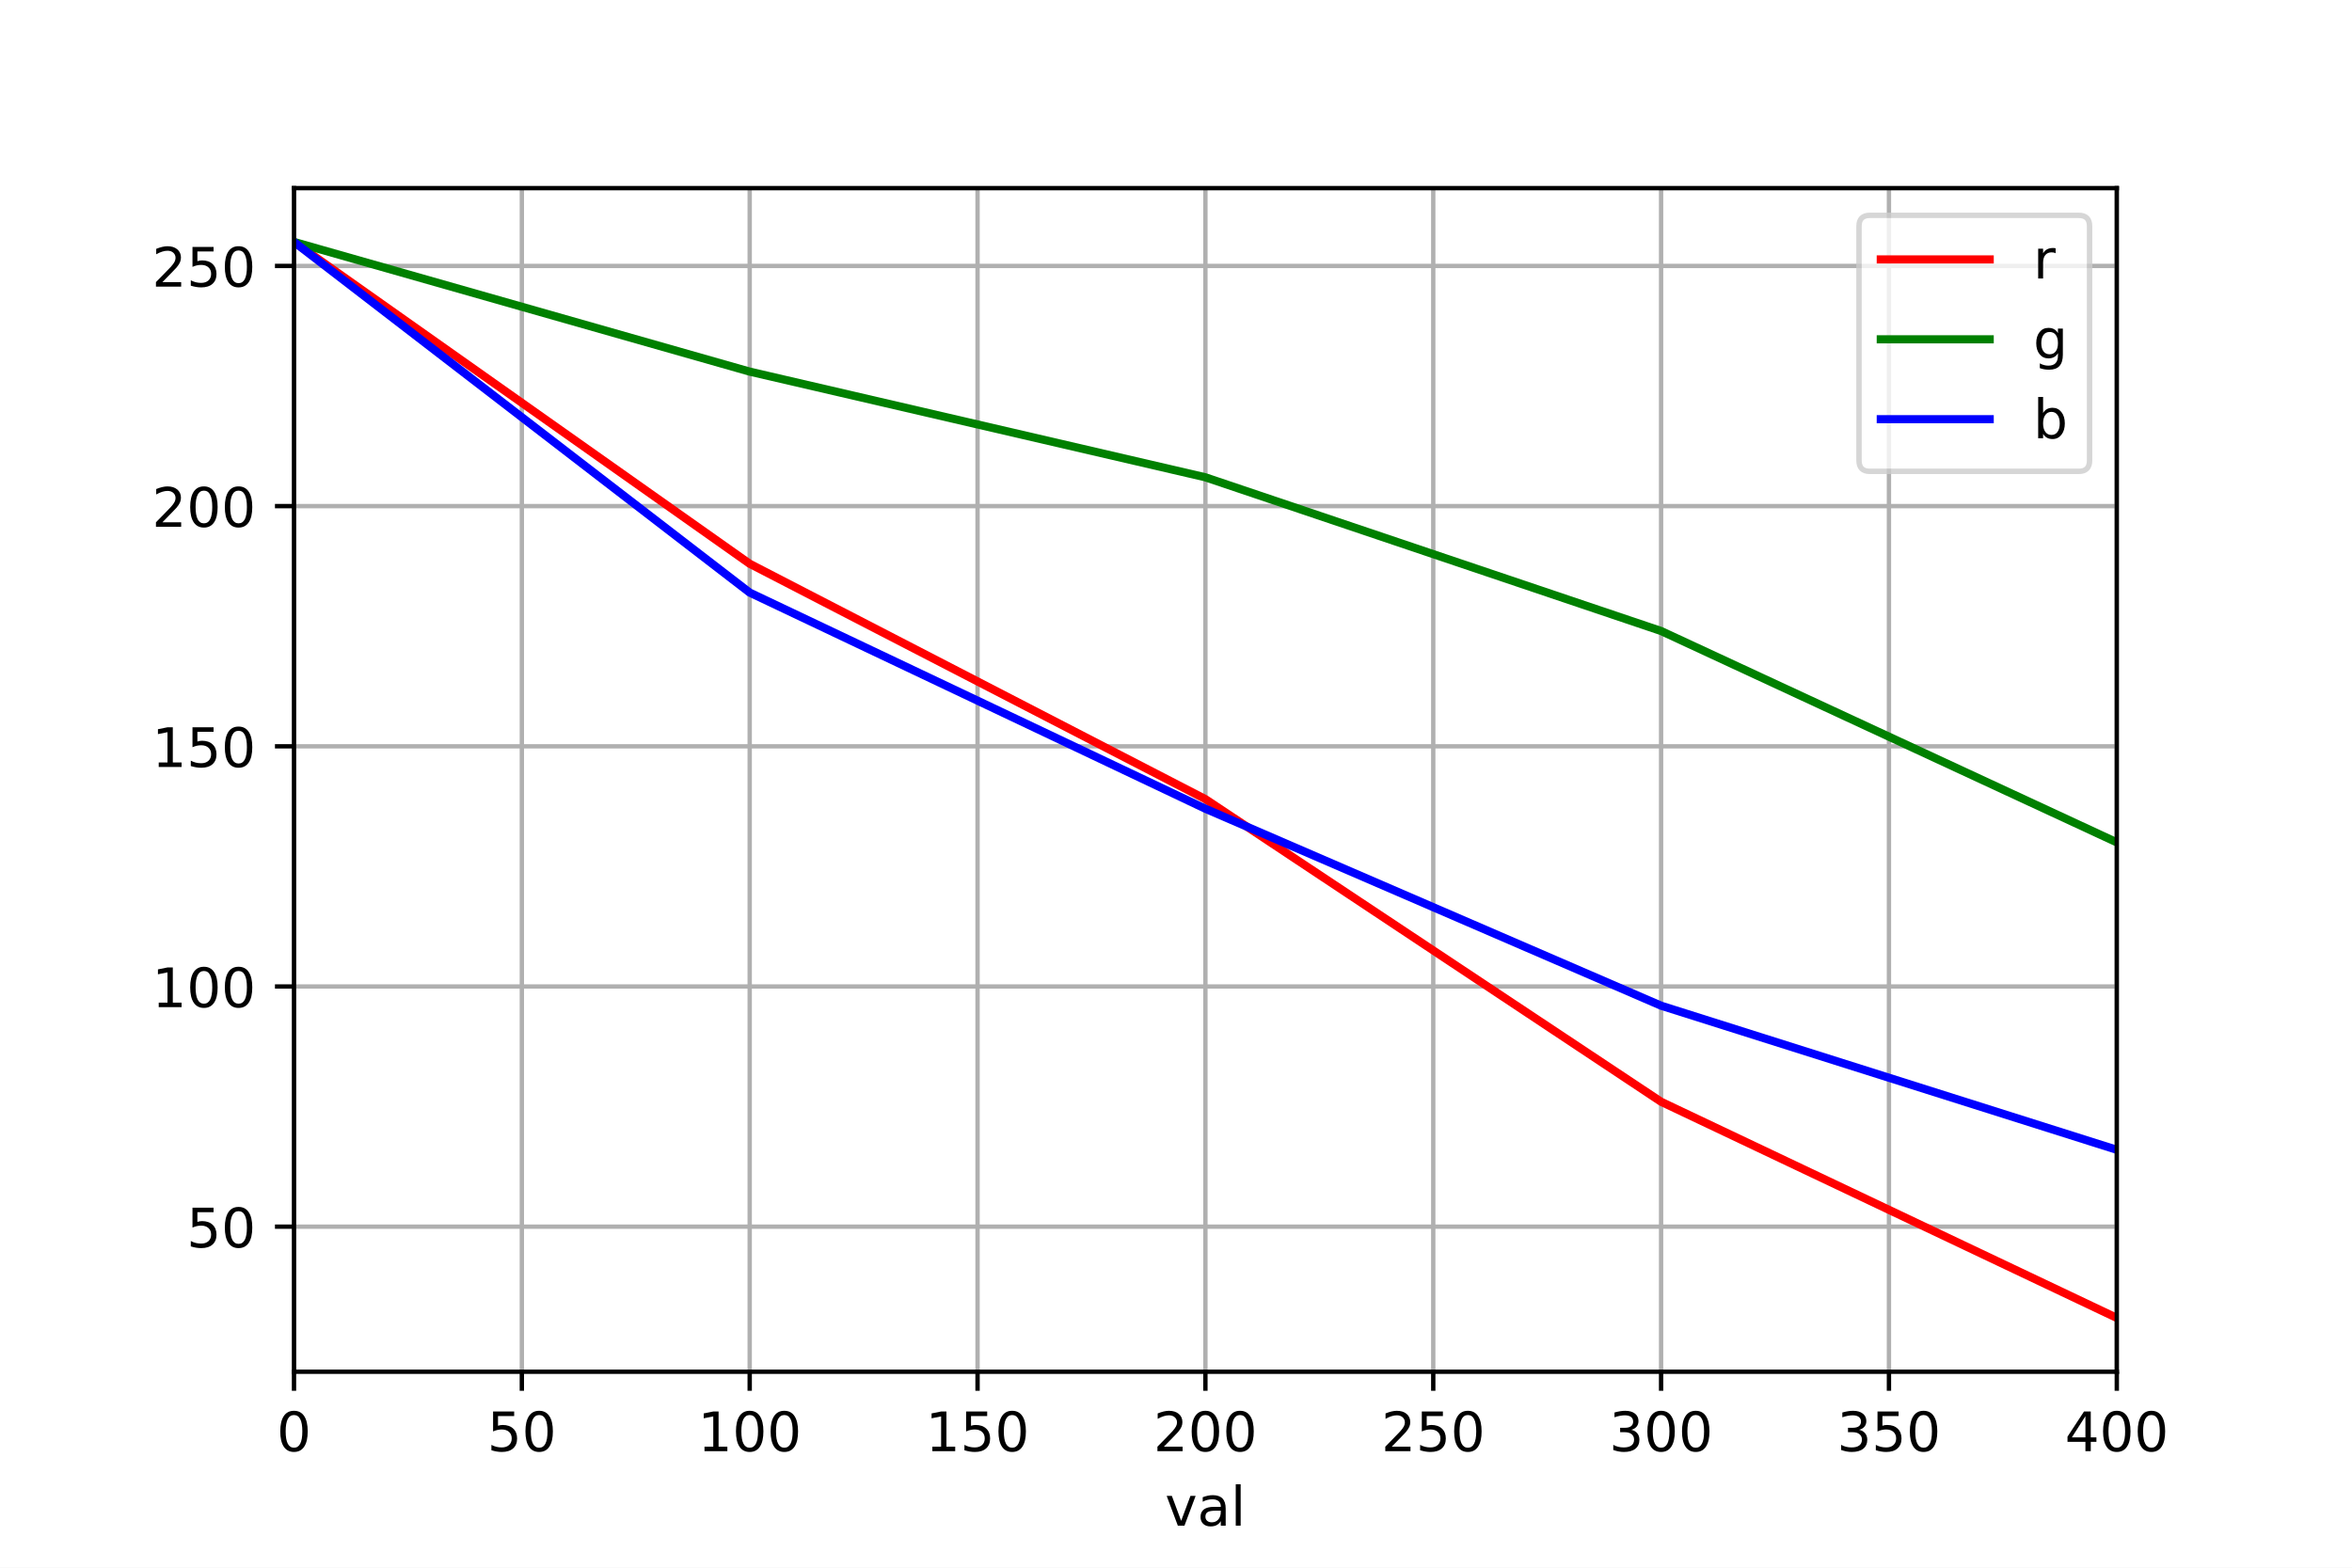
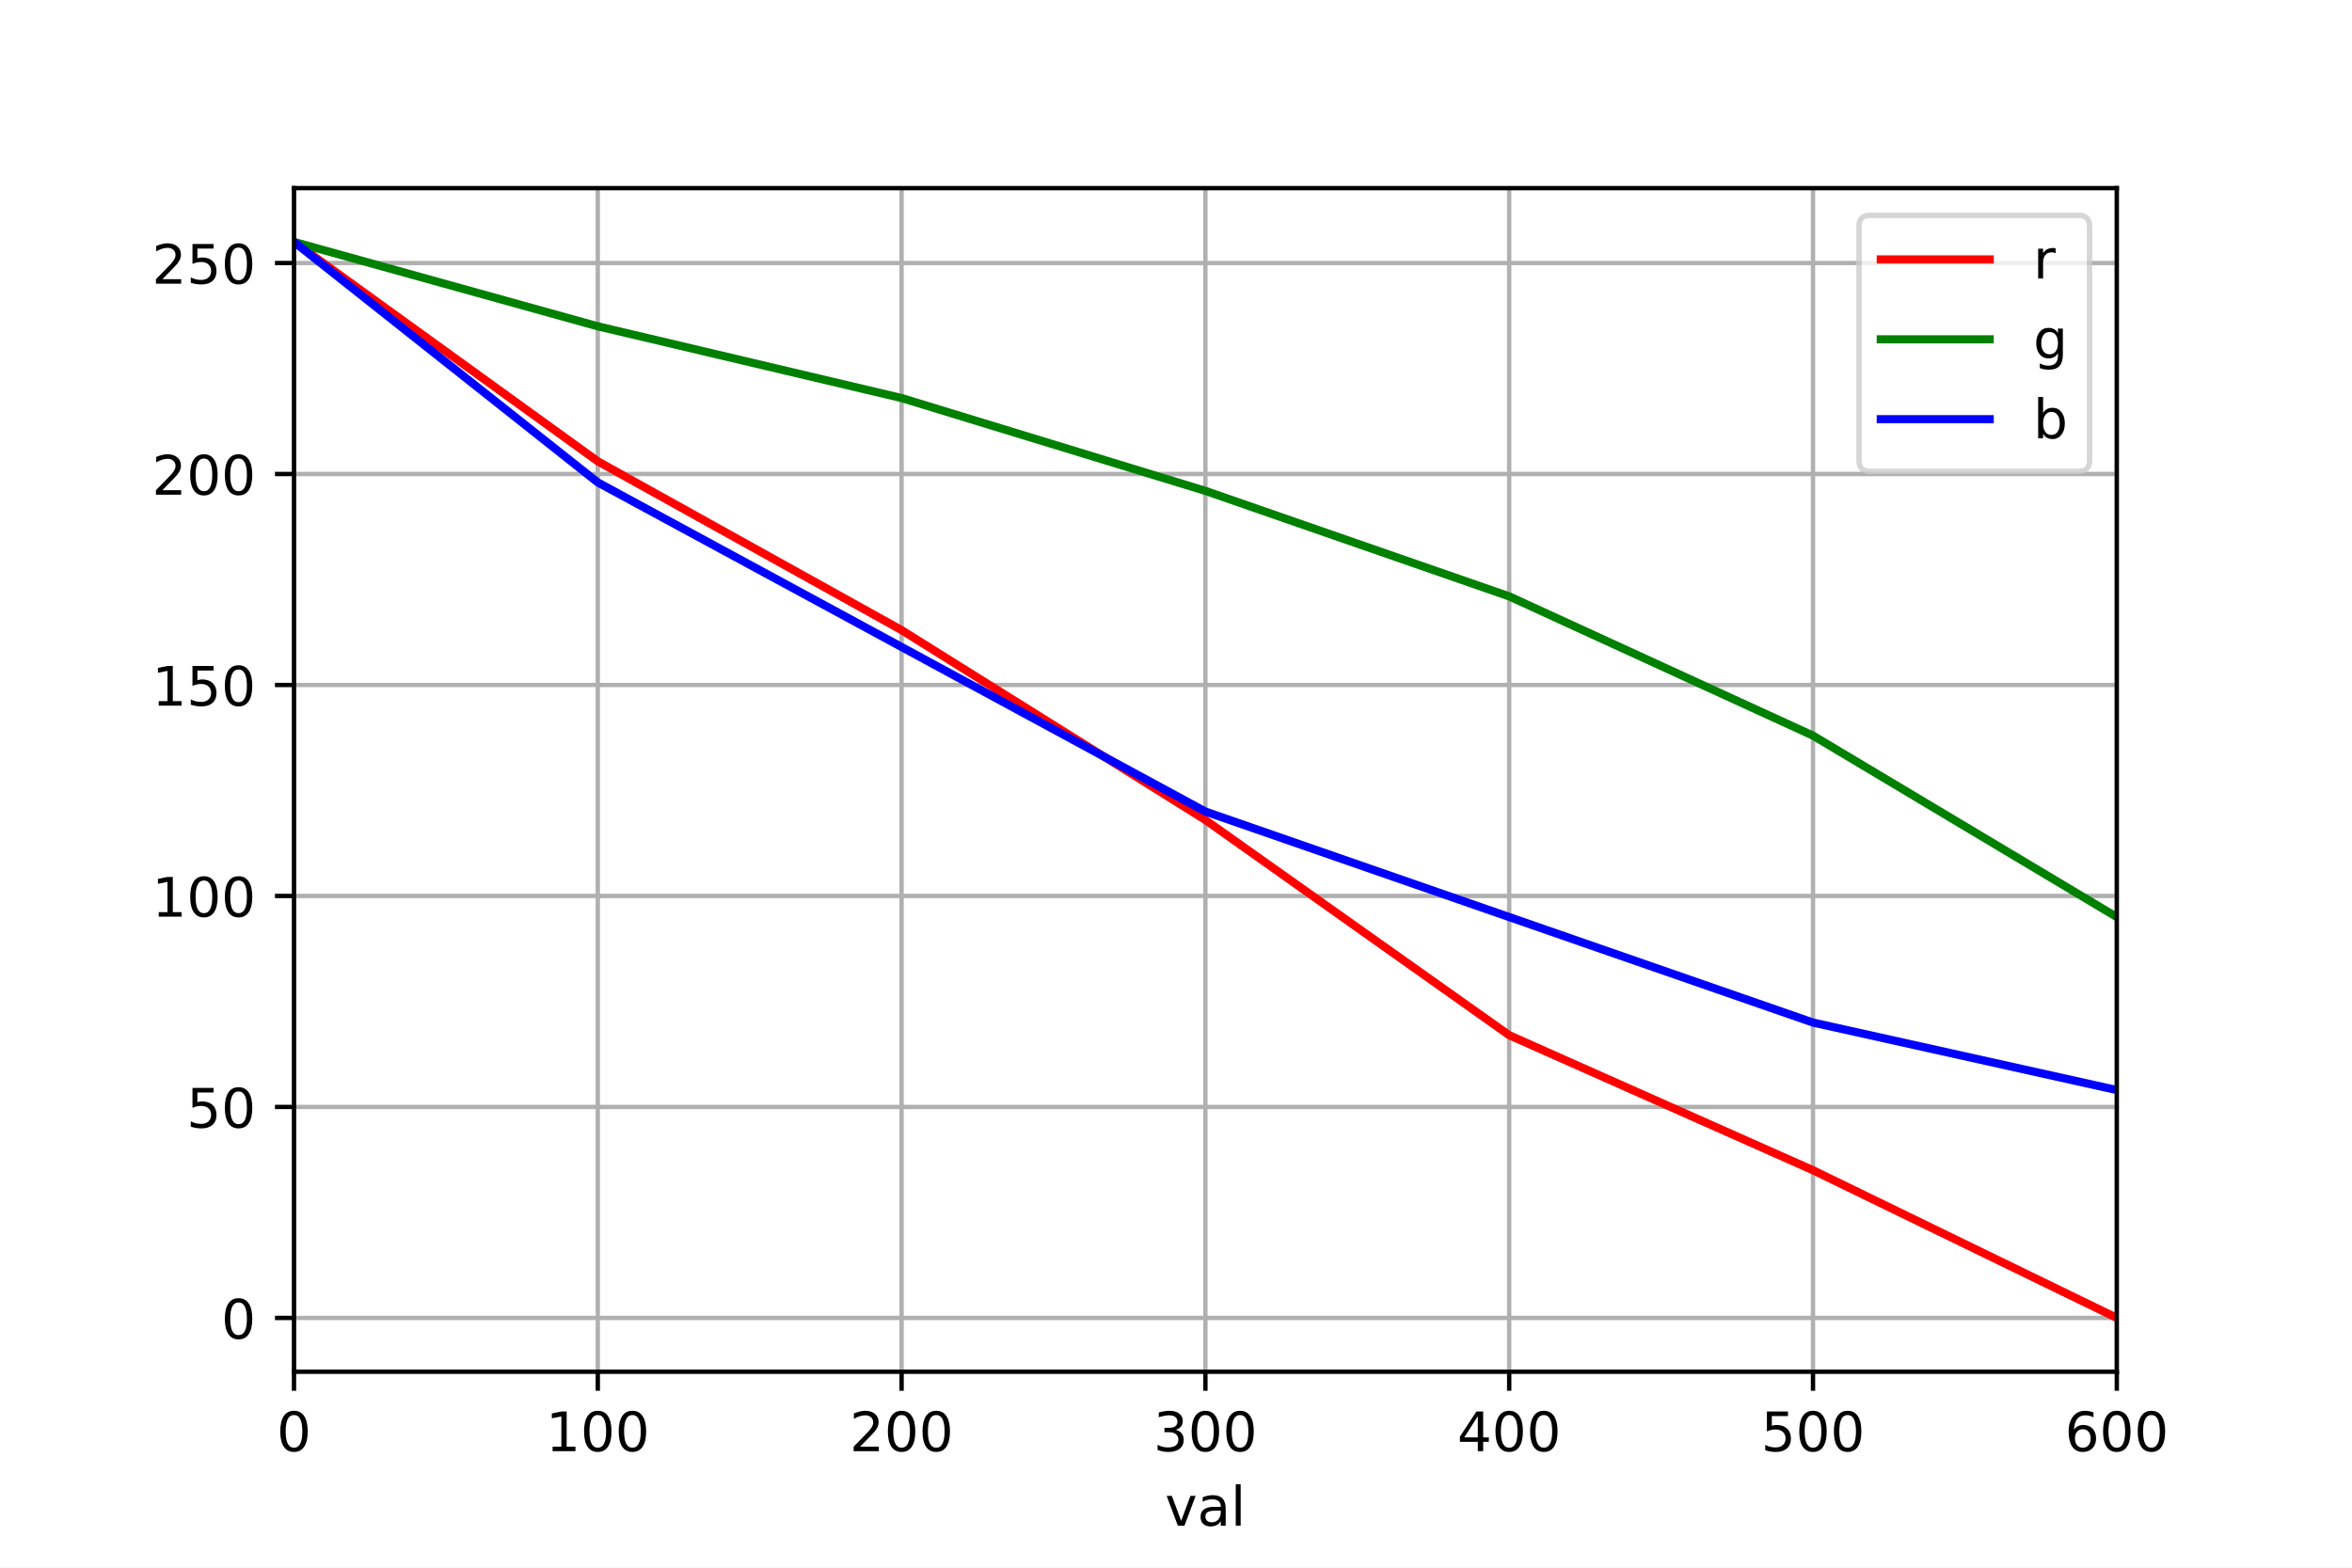
<svg xmlns="http://www.w3.org/2000/svg" xmlns:xlink="http://www.w3.org/1999/xlink" height="288pt" version="1.1" viewBox="0 0 432 288" width="432pt">
  <defs>
    <style type="text/css">
*{stroke-linecap:butt;stroke-linejoin:round;}
  </style>
  </defs>
  <g id="figure_1">
    <g id="patch_1">
      <path d="M 0 288  L 432 288  L 432 0  L 0 0  z " style="fill:#ffffff;" />
    </g>
    <g id="axes_1">
      <g id="patch_2">
        <path d="M 54 252  L 388.8 252  L 388.8 34.56  L 54 34.56  z " style="fill:#ffffff;" />
      </g>
      <g id="matplotlib.axis_1">
        <g id="xtick_1">
          <g id="line2d_1">
-             <path clip-path="url(#p4f1fb7d01f)" d="M 54 252  L 54 34.56  " style="fill:none;stroke:#b0b0b0;stroke-linecap:square;stroke-width:0.8;" />
+             <path clip-path="url(#p0b70b47bc5)" d="M 54 252  L 54 34.56  " style="fill:none;stroke:#b0b0b0;stroke-linecap:square;stroke-width:0.8;" />
          </g>
          <g id="line2d_2">
            <defs>
-               <path d="M 0 0  L 0 3.5  " id="maebf50568c" style="stroke:#000000;stroke-width:0.8;" />
-             </defs>
-             <g>
-               <use style="stroke:#000000;stroke-width:0.8;" x="54" xlink:href="#maebf50568c" y="252" />
+               <path d="M 0 0  L 0 3.5  " id="m9196054219" style="stroke:#000000;stroke-width:0.8;" />
+             </defs>
+             <g>
+               <use style="stroke:#000000;stroke-width:0.8;" x="54" xlink:href="#m9196054219" y="252" />
            </g>
          </g>
          <g id="text_1">
            <defs>
              <path d="M 31.781 66.406  Q 24.172 66.406 20.328 58.906  Q 16.5 51.422 16.5 36.375  Q 16.5 21.391 20.328 13.891  Q 24.172 6.391 31.781 6.391  Q 39.453 6.391 43.281 13.891  Q 47.125 21.391 47.125 36.375  Q 47.125 51.422 43.281 58.906  Q 39.453 66.406 31.781 66.406  z M 31.781 74.219  Q 44.047 74.219 50.516 64.516  Q 56.984 54.828 56.984 36.375  Q 56.984 17.969 50.516 8.266  Q 44.047 -1.422 31.781 -1.422  Q 19.531 -1.422 13.062 8.266  Q 6.594 17.969 6.594 36.375  Q 6.594 54.828 13.062 64.516  Q 19.531 74.219 31.781 74.219  z " id="DejaVuSans-48" />
            </defs>
            <g transform="translate(50.81875 266.5984)scale(0.1 -0.1)">
              <use xlink:href="#DejaVuSans-48" />
            </g>
          </g>
        </g>
        <g id="xtick_2">
          <g id="line2d_3">
-             <path clip-path="url(#p4f1fb7d01f)" d="M 95.85 252  L 95.85 34.56  " style="fill:none;stroke:#b0b0b0;stroke-linecap:square;stroke-width:0.8;" />
+             <path clip-path="url(#p0b70b47bc5)" d="M 109.8 252  L 109.8 34.56  " style="fill:none;stroke:#b0b0b0;stroke-linecap:square;stroke-width:0.8;" />
          </g>
          <g id="line2d_4">
            <g>
-               <use style="stroke:#000000;stroke-width:0.8;" x="95.85" xlink:href="#maebf50568c" y="252" />
+               <use style="stroke:#000000;stroke-width:0.8;" x="109.8" xlink:href="#m9196054219" y="252" />
            </g>
          </g>
          <g id="text_2">
            <defs>
-               <path d="M 10.797 72.906  L 49.516 72.906  L 49.516 64.594  L 19.828 64.594  L 19.828 46.734  Q 21.969 47.469 24.109 47.828  Q 26.266 48.188 28.422 48.188  Q 40.625 48.188 47.75 41.5  Q 54.891 34.812 54.891 23.391  Q 54.891 11.625 47.562 5.094  Q 40.234 -1.422 26.906 -1.422  Q 22.312 -1.422 17.547 -0.641  Q 12.797 0.141 7.719 1.703  L 7.719 11.625  Q 12.109 9.234 16.797 8.062  Q 21.484 6.891 26.703 6.891  Q 35.156 6.891 40.078 11.328  Q 45.016 15.766 45.016 23.391  Q 45.016 31 40.078 35.438  Q 35.156 39.891 26.703 39.891  Q 22.75 39.891 18.812 39.016  Q 14.891 38.141 10.797 36.281  z " id="DejaVuSans-53" />
-             </defs>
-             <g transform="translate(89.4875 266.5984)scale(0.1 -0.1)">
-               <use xlink:href="#DejaVuSans-53" />
-               <use x="63.623" xlink:href="#DejaVuSans-48" />
+               <path d="M 12.406 8.297  L 28.516 8.297  L 28.516 63.922  L 10.984 60.406  L 10.984 69.391  L 28.422 72.906  L 38.281 72.906  L 38.281 8.297  L 54.391 8.297  L 54.391 0  L 12.406 0  z " id="DejaVuSans-49" />
+             </defs>
+             <g transform="translate(100.2562 266.5984)scale(0.1 -0.1)">
+               <use xlink:href="#DejaVuSans-49" />
+               <use x="63.623" xlink:href="#DejaVuSans-48" />
+               <use x="127.246" xlink:href="#DejaVuSans-48" />
            </g>
          </g>
        </g>
        <g id="xtick_3">
          <g id="line2d_5">
-             <path clip-path="url(#p4f1fb7d01f)" d="M 137.7 252  L 137.7 34.56  " style="fill:none;stroke:#b0b0b0;stroke-linecap:square;stroke-width:0.8;" />
+             <path clip-path="url(#p0b70b47bc5)" d="M 165.6 252  L 165.6 34.56  " style="fill:none;stroke:#b0b0b0;stroke-linecap:square;stroke-width:0.8;" />
          </g>
          <g id="line2d_6">
            <g>
-               <use style="stroke:#000000;stroke-width:0.8;" x="137.7" xlink:href="#maebf50568c" y="252" />
+               <use style="stroke:#000000;stroke-width:0.8;" x="165.6" xlink:href="#m9196054219" y="252" />
            </g>
          </g>
          <g id="text_3">
            <defs>
-               <path d="M 12.406 8.297  L 28.516 8.297  L 28.516 63.922  L 10.984 60.406  L 10.984 69.391  L 28.422 72.906  L 38.281 72.906  L 38.281 8.297  L 54.391 8.297  L 54.391 0  L 12.406 0  z " id="DejaVuSans-49" />
-             </defs>
-             <g transform="translate(128.1562 266.5984)scale(0.1 -0.1)">
-               <use xlink:href="#DejaVuSans-49" />
+               <path d="M 19.188 8.297  L 53.609 8.297  L 53.609 0  L 7.328 0  L 7.328 8.297  Q 12.938 14.109 22.625 23.891  Q 32.328 33.688 34.812 36.531  Q 39.547 41.844 41.422 45.531  Q 43.312 49.219 43.312 52.781  Q 43.312 58.594 39.234 62.25  Q 35.156 65.922 28.609 65.922  Q 23.969 65.922 18.812 64.312  Q 13.672 62.703 7.812 59.422  L 7.812 69.391  Q 13.766 71.781 18.938 73  Q 24.125 74.219 28.422 74.219  Q 39.75 74.219 46.484 68.547  Q 53.219 62.891 53.219 53.422  Q 53.219 48.922 51.531 44.891  Q 49.859 40.875 45.406 35.406  Q 44.188 33.984 37.641 27.219  Q 31.109 20.453 19.188 8.297  z " id="DejaVuSans-50" />
+             </defs>
+             <g transform="translate(156.0563 266.5984)scale(0.1 -0.1)">
+               <use xlink:href="#DejaVuSans-50" />
              <use x="63.623" xlink:href="#DejaVuSans-48" />
              <use x="127.246" xlink:href="#DejaVuSans-48" />
            </g>
          </g>
        </g>
        <g id="xtick_4">
          <g id="line2d_7">
-             <path clip-path="url(#p4f1fb7d01f)" d="M 179.55 252  L 179.55 34.56  " style="fill:none;stroke:#b0b0b0;stroke-linecap:square;stroke-width:0.8;" />
+             <path clip-path="url(#p0b70b47bc5)" d="M 221.4 252  L 221.4 34.56  " style="fill:none;stroke:#b0b0b0;stroke-linecap:square;stroke-width:0.8;" />
          </g>
          <g id="line2d_8">
            <g>
-               <use style="stroke:#000000;stroke-width:0.8;" x="179.55" xlink:href="#maebf50568c" y="252" />
+               <use style="stroke:#000000;stroke-width:0.8;" x="221.4" xlink:href="#m9196054219" y="252" />
            </g>
          </g>
          <g id="text_4">
-             <g transform="translate(170.0062 266.5984)scale(0.1 -0.1)">
-               <use xlink:href="#DejaVuSans-49" />
-               <use x="63.623" xlink:href="#DejaVuSans-53" />
+             <defs>
+               <path d="M 40.578 39.312  Q 47.656 37.797 51.625 33  Q 55.609 28.219 55.609 21.188  Q 55.609 10.406 48.188 4.484  Q 40.766 -1.422 27.094 -1.422  Q 22.516 -1.422 17.656 -0.516  Q 12.797 0.391 7.625 2.203  L 7.625 11.719  Q 11.719 9.328 16.594 8.109  Q 21.484 6.891 26.812 6.891  Q 36.078 6.891 40.938 10.547  Q 45.797 14.203 45.797 21.188  Q 45.797 27.641 41.281 31.266  Q 36.766 34.906 28.719 34.906  L 20.219 34.906  L 20.219 43.016  L 29.109 43.016  Q 36.375 43.016 40.234 45.922  Q 44.094 48.828 44.094 54.297  Q 44.094 59.906 40.109 62.906  Q 36.141 65.922 28.719 65.922  Q 24.656 65.922 20.016 65.031  Q 15.375 64.156 9.812 62.312  L 9.812 71.094  Q 15.438 72.656 20.344 73.438  Q 25.25 74.219 29.594 74.219  Q 40.828 74.219 47.359 69.109  Q 53.906 64.016 53.906 55.328  Q 53.906 49.266 50.438 45.094  Q 46.969 40.922 40.578 39.312  z " id="DejaVuSans-51" />
+             </defs>
+             <g transform="translate(211.8562 266.5984)scale(0.1 -0.1)">
+               <use xlink:href="#DejaVuSans-51" />
+               <use x="63.623" xlink:href="#DejaVuSans-48" />
              <use x="127.246" xlink:href="#DejaVuSans-48" />
            </g>
          </g>
        </g>
        <g id="xtick_5">
          <g id="line2d_9">
-             <path clip-path="url(#p4f1fb7d01f)" d="M 221.4 252  L 221.4 34.56  " style="fill:none;stroke:#b0b0b0;stroke-linecap:square;stroke-width:0.8;" />
+             <path clip-path="url(#p0b70b47bc5)" d="M 277.2 252  L 277.2 34.56  " style="fill:none;stroke:#b0b0b0;stroke-linecap:square;stroke-width:0.8;" />
          </g>
          <g id="line2d_10">
            <g>
-               <use style="stroke:#000000;stroke-width:0.8;" x="221.4" xlink:href="#maebf50568c" y="252" />
+               <use style="stroke:#000000;stroke-width:0.8;" x="277.2" xlink:href="#m9196054219" y="252" />
            </g>
          </g>
          <g id="text_5">
            <defs>
-               <path d="M 19.188 8.297  L 53.609 8.297  L 53.609 0  L 7.328 0  L 7.328 8.297  Q 12.938 14.109 22.625 23.891  Q 32.328 33.688 34.812 36.531  Q 39.547 41.844 41.422 45.531  Q 43.312 49.219 43.312 52.781  Q 43.312 58.594 39.234 62.25  Q 35.156 65.922 28.609 65.922  Q 23.969 65.922 18.812 64.312  Q 13.672 62.703 7.812 59.422  L 7.812 69.391  Q 13.766 71.781 18.938 73  Q 24.125 74.219 28.422 74.219  Q 39.75 74.219 46.484 68.547  Q 53.219 62.891 53.219 53.422  Q 53.219 48.922 51.531 44.891  Q 49.859 40.875 45.406 35.406  Q 44.188 33.984 37.641 27.219  Q 31.109 20.453 19.188 8.297  z " id="DejaVuSans-50" />
-             </defs>
-             <g transform="translate(211.8562 266.5984)scale(0.1 -0.1)">
-               <use xlink:href="#DejaVuSans-50" />
+               <path d="M 37.797 64.312  L 12.891 25.391  L 37.797 25.391  z M 35.203 72.906  L 47.609 72.906  L 47.609 25.391  L 58.016 25.391  L 58.016 17.188  L 47.609 17.188  L 47.609 0  L 37.797 0  L 37.797 17.188  L 4.891 17.188  L 4.891 26.703  z " id="DejaVuSans-52" />
+             </defs>
+             <g transform="translate(267.6562 266.5984)scale(0.1 -0.1)">
+               <use xlink:href="#DejaVuSans-52" />
              <use x="63.623" xlink:href="#DejaVuSans-48" />
              <use x="127.246" xlink:href="#DejaVuSans-48" />
            </g>
          </g>
        </g>
        <g id="xtick_6">
          <g id="line2d_11">
-             <path clip-path="url(#p4f1fb7d01f)" d="M 263.25 252  L 263.25 34.56  " style="fill:none;stroke:#b0b0b0;stroke-linecap:square;stroke-width:0.8;" />
+             <path clip-path="url(#p0b70b47bc5)" d="M 333 252  L 333 34.56  " style="fill:none;stroke:#b0b0b0;stroke-linecap:square;stroke-width:0.8;" />
          </g>
          <g id="line2d_12">
            <g>
-               <use style="stroke:#000000;stroke-width:0.8;" x="263.25" xlink:href="#maebf50568c" y="252" />
+               <use style="stroke:#000000;stroke-width:0.8;" x="333" xlink:href="#m9196054219" y="252" />
            </g>
          </g>
          <g id="text_6">
-             <g transform="translate(253.7063 266.5984)scale(0.1 -0.1)">
-               <use xlink:href="#DejaVuSans-50" />
-               <use x="63.623" xlink:href="#DejaVuSans-53" />
+             <defs>
+               <path d="M 10.797 72.906  L 49.516 72.906  L 49.516 64.594  L 19.828 64.594  L 19.828 46.734  Q 21.969 47.469 24.109 47.828  Q 26.266 48.188 28.422 48.188  Q 40.625 48.188 47.75 41.5  Q 54.891 34.812 54.891 23.391  Q 54.891 11.625 47.562 5.094  Q 40.234 -1.422 26.906 -1.422  Q 22.312 -1.422 17.547 -0.641  Q 12.797 0.141 7.719 1.703  L 7.719 11.625  Q 12.109 9.234 16.797 8.062  Q 21.484 6.891 26.703 6.891  Q 35.156 6.891 40.078 11.328  Q 45.016 15.766 45.016 23.391  Q 45.016 31 40.078 35.438  Q 35.156 39.891 26.703 39.891  Q 22.75 39.891 18.812 39.016  Q 14.891 38.141 10.797 36.281  z " id="DejaVuSans-53" />
+             </defs>
+             <g transform="translate(323.4563 266.5984)scale(0.1 -0.1)">
+               <use xlink:href="#DejaVuSans-53" />
+               <use x="63.623" xlink:href="#DejaVuSans-48" />
              <use x="127.246" xlink:href="#DejaVuSans-48" />
            </g>
          </g>
        </g>
        <g id="xtick_7">
          <g id="line2d_13">
-             <path clip-path="url(#p4f1fb7d01f)" d="M 305.1 252  L 305.1 34.56  " style="fill:none;stroke:#b0b0b0;stroke-linecap:square;stroke-width:0.8;" />
+             <path clip-path="url(#p0b70b47bc5)" d="M 388.8 252  L 388.8 34.56  " style="fill:none;stroke:#b0b0b0;stroke-linecap:square;stroke-width:0.8;" />
          </g>
          <g id="line2d_14">
            <g>
-               <use style="stroke:#000000;stroke-width:0.8;" x="305.1" xlink:href="#maebf50568c" y="252" />
+               <use style="stroke:#000000;stroke-width:0.8;" x="388.8" xlink:href="#m9196054219" y="252" />
            </g>
          </g>
          <g id="text_7">
            <defs>
-               <path d="M 40.578 39.312  Q 47.656 37.797 51.625 33  Q 55.609 28.219 55.609 21.188  Q 55.609 10.406 48.188 4.484  Q 40.766 -1.422 27.094 -1.422  Q 22.516 -1.422 17.656 -0.516  Q 12.797 0.391 7.625 2.203  L 7.625 11.719  Q 11.719 9.328 16.594 8.109  Q 21.484 6.891 26.812 6.891  Q 36.078 6.891 40.938 10.547  Q 45.797 14.203 45.797 21.188  Q 45.797 27.641 41.281 31.266  Q 36.766 34.906 28.719 34.906  L 20.219 34.906  L 20.219 43.016  L 29.109 43.016  Q 36.375 43.016 40.234 45.922  Q 44.094 48.828 44.094 54.297  Q 44.094 59.906 40.109 62.906  Q 36.141 65.922 28.719 65.922  Q 24.656 65.922 20.016 65.031  Q 15.375 64.156 9.812 62.312  L 9.812 71.094  Q 15.438 72.656 20.344 73.438  Q 25.25 74.219 29.594 74.219  Q 40.828 74.219 47.359 69.109  Q 53.906 64.016 53.906 55.328  Q 53.906 49.266 50.438 45.094  Q 46.969 40.922 40.578 39.312  z " id="DejaVuSans-51" />
-             </defs>
-             <g transform="translate(295.5562 266.5984)scale(0.1 -0.1)">
-               <use xlink:href="#DejaVuSans-51" />
-               <use x="63.623" xlink:href="#DejaVuSans-48" />
-               <use x="127.246" xlink:href="#DejaVuSans-48" />
-             </g>
-           </g>
-         </g>
-         <g id="xtick_8">
-           <g id="line2d_15">
-             <path clip-path="url(#p4f1fb7d01f)" d="M 346.95 252  L 346.95 34.56  " style="fill:none;stroke:#b0b0b0;stroke-linecap:square;stroke-width:0.8;" />
-           </g>
-           <g id="line2d_16">
-             <g>
-               <use style="stroke:#000000;stroke-width:0.8;" x="346.95" xlink:href="#maebf50568c" y="252" />
-             </g>
-           </g>
-           <g id="text_8">
-             <g transform="translate(337.4062 266.5984)scale(0.1 -0.1)">
-               <use xlink:href="#DejaVuSans-51" />
-               <use x="63.623" xlink:href="#DejaVuSans-53" />
-               <use x="127.246" xlink:href="#DejaVuSans-48" />
-             </g>
-           </g>
-         </g>
-         <g id="xtick_9">
-           <g id="line2d_17">
-             <path clip-path="url(#p4f1fb7d01f)" d="M 388.8 252  L 388.8 34.56  " style="fill:none;stroke:#b0b0b0;stroke-linecap:square;stroke-width:0.8;" />
-           </g>
-           <g id="line2d_18">
-             <g>
-               <use style="stroke:#000000;stroke-width:0.8;" x="388.8" xlink:href="#maebf50568c" y="252" />
-             </g>
-           </g>
-           <g id="text_9">
-             <defs>
-               <path d="M 37.797 64.312  L 12.891 25.391  L 37.797 25.391  z M 35.203 72.906  L 47.609 72.906  L 47.609 25.391  L 58.016 25.391  L 58.016 17.188  L 47.609 17.188  L 47.609 0  L 37.797 0  L 37.797 17.188  L 4.891 17.188  L 4.891 26.703  z " id="DejaVuSans-52" />
+               <path d="M 33.016 40.375  Q 26.375 40.375 22.484 35.828  Q 18.609 31.297 18.609 23.391  Q 18.609 15.531 22.484 10.953  Q 26.375 6.391 33.016 6.391  Q 39.656 6.391 43.531 10.953  Q 47.406 15.531 47.406 23.391  Q 47.406 31.297 43.531 35.828  Q 39.656 40.375 33.016 40.375  z M 52.594 71.297  L 52.594 62.312  Q 48.875 64.062 45.094 64.984  Q 41.312 65.922 37.594 65.922  Q 27.828 65.922 22.672 59.328  Q 17.531 52.734 16.797 39.406  Q 19.672 43.656 24.016 45.922  Q 28.375 48.188 33.594 48.188  Q 44.578 48.188 50.953 41.516  Q 57.328 34.859 57.328 23.391  Q 57.328 12.156 50.688 5.359  Q 44.047 -1.422 33.016 -1.422  Q 20.359 -1.422 13.672 8.266  Q 6.984 17.969 6.984 36.375  Q 6.984 53.656 15.188 63.938  Q 23.391 74.219 37.203 74.219  Q 40.922 74.219 44.703 73.484  Q 48.484 72.75 52.594 71.297  z " id="DejaVuSans-54" />
            </defs>
            <g transform="translate(379.2563 266.5984)scale(0.1 -0.1)">
-               <use xlink:href="#DejaVuSans-52" />
-               <use x="63.623" xlink:href="#DejaVuSans-48" />
-               <use x="127.246" xlink:href="#DejaVuSans-48" />
-             </g>
-           </g>
-         </g>
-         <g id="text_10">
+               <use xlink:href="#DejaVuSans-54" />
+               <use x="63.623" xlink:href="#DejaVuSans-48" />
+               <use x="127.246" xlink:href="#DejaVuSans-48" />
+             </g>
+           </g>
+         </g>
+         <g id="text_8">
          <defs>
            <path d="M 2.984 54.688  L 12.5 54.688  L 29.594 8.797  L 46.688 54.688  L 56.203 54.688  L 35.688 0  L 23.484 0  z " id="DejaVuSans-118" />
            <path d="M 34.281 27.484  Q 23.391 27.484 19.188 25  Q 14.984 22.516 14.984 16.5  Q 14.984 11.719 18.141 8.906  Q 21.297 6.109 26.703 6.109  Q 34.188 6.109 38.703 11.406  Q 43.219 16.703 43.219 25.484  L 43.219 27.484  z M 52.203 31.203  L 52.203 0  L 43.219 0  L 43.219 8.297  Q 40.141 3.328 35.547 0.953  Q 30.953 -1.422 24.312 -1.422  Q 15.922 -1.422 10.953 3.297  Q 6 8.016 6 15.922  Q 6 25.141 12.172 29.828  Q 18.359 34.516 30.609 34.516  L 43.219 34.516  L 43.219 35.406  Q 43.219 41.609 39.141 45  Q 35.062 48.391 27.688 48.391  Q 23 48.391 18.547 47.266  Q 14.109 46.141 10.016 43.891  L 10.016 52.203  Q 14.938 54.109 19.578 55.047  Q 24.219 56 28.609 56  Q 40.484 56 46.344 49.844  Q 52.203 43.703 52.203 31.203  z " id="DejaVuSans-97" />
            <path d="M 9.422 75.984  L 18.406 75.984  L 18.406 0  L 9.422 0  z " id="DejaVuSans-108" />
          </defs>
          <g transform="translate(213.9875 280.2766)scale(0.1 -0.1)">
            <use xlink:href="#DejaVuSans-118" />
            <use x="59.18" xlink:href="#DejaVuSans-97" />
            <use x="120.459" xlink:href="#DejaVuSans-108" />
          </g>
        </g>
      </g>
      <g id="matplotlib.axis_2">
        <g id="ytick_1">
+           <g id="line2d_15">
+             <path clip-path="url(#p0b70b47bc5)" d="M 54 242.116  L 388.8 242.116  " style="fill:none;stroke:#b0b0b0;stroke-linecap:square;stroke-width:0.8;" />
+           </g>
+           <g id="line2d_16">
+             <defs>
+               <path d="M 0 0  L -3.5 0  " id="mf5b3e0e11c" style="stroke:#000000;stroke-width:0.8;" />
+             </defs>
+             <g>
+               <use style="stroke:#000000;stroke-width:0.8;" x="54" xlink:href="#mf5b3e0e11c" y="242.116" />
+             </g>
+           </g>
+           <g id="text_9">
+             <g transform="translate(40.6375 245.9156)scale(0.1 -0.1)">
+               <use xlink:href="#DejaVuSans-48" />
+             </g>
+           </g>
+         </g>
+         <g id="ytick_2">
+           <g id="line2d_17">
+             <path clip-path="url(#p0b70b47bc5)" d="M 54 203.357  L 388.8 203.357  " style="fill:none;stroke:#b0b0b0;stroke-linecap:square;stroke-width:0.8;" />
+           </g>
+           <g id="line2d_18">
+             <g>
+               <use style="stroke:#000000;stroke-width:0.8;" x="54" xlink:href="#mf5b3e0e11c" y="203.357" />
+             </g>
+           </g>
+           <g id="text_10">
+             <g transform="translate(34.275 207.1562)scale(0.1 -0.1)">
+               <use xlink:href="#DejaVuSans-53" />
+               <use x="63.623" xlink:href="#DejaVuSans-48" />
+             </g>
+           </g>
+         </g>
+         <g id="ytick_3">
          <g id="line2d_19">
-             <path clip-path="url(#p4f1fb7d01f)" d="M 54 225.349  L 388.8 225.349  " style="fill:none;stroke:#b0b0b0;stroke-linecap:square;stroke-width:0.8;" />
+             <path clip-path="url(#p0b70b47bc5)" d="M 54 164.598  L 388.8 164.598  " style="fill:none;stroke:#b0b0b0;stroke-linecap:square;stroke-width:0.8;" />
          </g>
          <g id="line2d_20">
-             <defs>
-               <path d="M 0 0  L -3.5 0  " id="m381f6c5314" style="stroke:#000000;stroke-width:0.8;" />
-             </defs>
-             <g>
-               <use style="stroke:#000000;stroke-width:0.8;" x="54" xlink:href="#m381f6c5314" y="225.349" />
+             <g>
+               <use style="stroke:#000000;stroke-width:0.8;" x="54" xlink:href="#mf5b3e0e11c" y="164.598" />
            </g>
          </g>
          <g id="text_11">
-             <g transform="translate(34.275 229.1487)scale(0.1 -0.1)">
-               <use xlink:href="#DejaVuSans-53" />
-               <use x="63.623" xlink:href="#DejaVuSans-48" />
-             </g>
-           </g>
-         </g>
-         <g id="ytick_2">
+             <g transform="translate(27.9125 168.3969)scale(0.1 -0.1)">
+               <use xlink:href="#DejaVuSans-49" />
+               <use x="63.623" xlink:href="#DejaVuSans-48" />
+               <use x="127.246" xlink:href="#DejaVuSans-48" />
+             </g>
+           </g>
+         </g>
+         <g id="ytick_4">
          <g id="line2d_21">
-             <path clip-path="url(#p4f1fb7d01f)" d="M 54 181.226  L 388.8 181.226  " style="fill:none;stroke:#b0b0b0;stroke-linecap:square;stroke-width:0.8;" />
+             <path clip-path="url(#p0b70b47bc5)" d="M 54 125.838  L 388.8 125.838  " style="fill:none;stroke:#b0b0b0;stroke-linecap:square;stroke-width:0.8;" />
          </g>
          <g id="line2d_22">
            <g>
-               <use style="stroke:#000000;stroke-width:0.8;" x="54" xlink:href="#m381f6c5314" y="181.226" />
+               <use style="stroke:#000000;stroke-width:0.8;" x="54" xlink:href="#mf5b3e0e11c" y="125.838" />
            </g>
          </g>
          <g id="text_12">
-             <g transform="translate(27.9125 185.0253)scale(0.1 -0.1)">
-               <use xlink:href="#DejaVuSans-49" />
-               <use x="63.623" xlink:href="#DejaVuSans-48" />
-               <use x="127.246" xlink:href="#DejaVuSans-48" />
-             </g>
-           </g>
-         </g>
-         <g id="ytick_3">
-           <g id="line2d_23">
-             <path clip-path="url(#p4f1fb7d01f)" d="M 54 137.103  L 388.8 137.103  " style="fill:none;stroke:#b0b0b0;stroke-linecap:square;stroke-width:0.8;" />
-           </g>
-           <g id="line2d_24">
-             <g>
-               <use style="stroke:#000000;stroke-width:0.8;" x="54" xlink:href="#m381f6c5314" y="137.103" />
-             </g>
-           </g>
-           <g id="text_13">
-             <g transform="translate(27.9125 140.9019)scale(0.1 -0.1)">
+             <g transform="translate(27.9125 129.6375)scale(0.1 -0.1)">
              <use xlink:href="#DejaVuSans-49" />
              <use x="63.623" xlink:href="#DejaVuSans-53" />
              <use x="127.246" xlink:href="#DejaVuSans-48" />
            </g>
          </g>
        </g>
-         <g id="ytick_4">
+         <g id="ytick_5">
+           <g id="line2d_23">
+             <path clip-path="url(#p0b70b47bc5)" d="M 54 87.079  L 388.8 87.079  " style="fill:none;stroke:#b0b0b0;stroke-linecap:square;stroke-width:0.8;" />
+           </g>
+           <g id="line2d_24">
+             <g>
+               <use style="stroke:#000000;stroke-width:0.8;" x="54" xlink:href="#mf5b3e0e11c" y="87.079" />
+             </g>
+           </g>
+           <g id="text_13">
+             <g transform="translate(27.9125 90.87815)scale(0.1 -0.1)">
+               <use xlink:href="#DejaVuSans-50" />
+               <use x="63.623" xlink:href="#DejaVuSans-48" />
+               <use x="127.246" xlink:href="#DejaVuSans-48" />
+             </g>
+           </g>
+         </g>
+         <g id="ytick_6">
          <g id="line2d_25">
-             <path clip-path="url(#p4f1fb7d01f)" d="M 54 92.979  L 388.8 92.979  " style="fill:none;stroke:#b0b0b0;stroke-linecap:square;stroke-width:0.8;" />
+             <path clip-path="url(#p0b70b47bc5)" d="M 54 48.32  L 388.8 48.32  " style="fill:none;stroke:#b0b0b0;stroke-linecap:square;stroke-width:0.8;" />
          </g>
          <g id="line2d_26">
            <g>
-               <use style="stroke:#000000;stroke-width:0.8;" x="54" xlink:href="#m381f6c5314" y="92.979" />
+               <use style="stroke:#000000;stroke-width:0.8;" x="54" xlink:href="#mf5b3e0e11c" y="48.32" />
            </g>
          </g>
          <g id="text_14">
-             <g transform="translate(27.9125 96.77857)scale(0.1 -0.1)">
-               <use xlink:href="#DejaVuSans-50" />
-               <use x="63.623" xlink:href="#DejaVuSans-48" />
-               <use x="127.246" xlink:href="#DejaVuSans-48" />
-             </g>
-           </g>
-         </g>
-         <g id="ytick_5">
-           <g id="line2d_27">
-             <path clip-path="url(#p4f1fb7d01f)" d="M 54 48.856  L 388.8 48.856  " style="fill:none;stroke:#b0b0b0;stroke-linecap:square;stroke-width:0.8;" />
-           </g>
-           <g id="line2d_28">
-             <g>
-               <use style="stroke:#000000;stroke-width:0.8;" x="54" xlink:href="#m381f6c5314" y="48.856" />
-             </g>
-           </g>
-           <g id="text_15">
-             <g transform="translate(27.9125 52.65519)scale(0.1 -0.1)">
+             <g transform="translate(27.9125 52.11879)scale(0.1 -0.1)">
              <use xlink:href="#DejaVuSans-50" />
              <use x="63.623" xlink:href="#DejaVuSans-53" />
              <use x="127.246" xlink:href="#DejaVuSans-48" />
            </g>
          </g>
        </g>
      </g>
+       <g id="line2d_27">
+         <path clip-path="url(#p0b70b47bc5)" d="M 54 44.444  L 109.8 84.753  L 165.6 115.761  L 221.4 150.644  L 277.2 190.179  L 333 214.985  L 388.8 242.116  " style="fill:none;stroke:#ff0000;stroke-linecap:square;stroke-width:1.5;" />
+       </g>
+       <g id="line2d_28">
+         <path clip-path="url(#p0b70b47bc5)" d="M 54 44.444  L 109.8 59.947  L 165.6 73.126  L 221.4 90.18  L 277.2 109.559  L 333 135.141  L 388.8 168.474  " style="fill:none;stroke:#008000;stroke-linecap:square;stroke-width:1.5;" />
+       </g>
      <g id="line2d_29">
-         <path clip-path="url(#p4f1fb7d01f)" d="M 54 44.444  L 137.7 103.569  L 221.4 146.81  L 305.1 202.405  L 388.8 242.116  " style="fill:none;stroke:#ff0000;stroke-linecap:square;stroke-width:1.5;" />
-       </g>
-       <g id="line2d_30">
-         <path clip-path="url(#p4f1fb7d01f)" d="M 54 44.444  L 137.7 68.27  L 221.4 87.685  L 305.1 115.924  L 388.8 154.752  " style="fill:none;stroke:#008000;stroke-linecap:square;stroke-width:1.5;" />
-       </g>
-       <g id="line2d_31">
-         <path clip-path="url(#p4f1fb7d01f)" d="M 54 44.444  L 137.7 108.864  L 221.4 148.575  L 305.1 184.756  L 388.8 211.23  " style="fill:none;stroke:#0000ff;stroke-linecap:square;stroke-width:1.5;" />
+         <path clip-path="url(#p0b70b47bc5)" d="M 54 44.444  L 109.8 88.629  L 165.6 118.862  L 221.4 149.094  L 277.2 168.474  L 333 187.853  L 388.8 200.256  " style="fill:none;stroke:#0000ff;stroke-linecap:square;stroke-width:1.5;" />
      </g>
      <g id="patch_3">
        <path d="M 54 252  L 54 34.56  " style="fill:none;stroke:#000000;stroke-linecap:square;stroke-linejoin:miter;stroke-width:0.8;" />
      </g>
      <g id="patch_4">
        <path d="M 388.8 252  L 388.8 34.56  " style="fill:none;stroke:#000000;stroke-linecap:square;stroke-linejoin:miter;stroke-width:0.8;" />
      </g>
      <g id="patch_5">
        <path d="M 54 252  L 388.8 252  " style="fill:none;stroke:#000000;stroke-linecap:square;stroke-linejoin:miter;stroke-width:0.8;" />
      </g>
      <g id="patch_6">
        <path d="M 54 34.56  L 388.8 34.56  " style="fill:none;stroke:#000000;stroke-linecap:square;stroke-linejoin:miter;stroke-width:0.8;" />
      </g>
      <g id="legend_1">
        <g id="patch_7">
          <path d="M 343.452 86.594  L 381.8 86.594  Q 383.8 86.594 383.8 84.594  L 383.8 41.56  Q 383.8 39.56 381.8 39.56  L 343.452 39.56  Q 341.452 39.56 341.452 41.56  L 341.452 84.594  Q 341.452 86.594 343.452 86.594  z " style="fill:#ffffff;opacity:0.8;stroke:#cccccc;stroke-linejoin:miter;" />
        </g>
-         <g id="line2d_32">
+         <g id="line2d_30">
          <path d="M 345.452 47.658  L 365.452 47.658  " style="fill:none;stroke:#ff0000;stroke-linecap:square;stroke-width:1.5;" />
        </g>
-         <g id="line2d_33" />
-         <g id="text_16">
+         <g id="line2d_31" />
+         <g id="text_15">
          <defs>
            <path d="M 41.109 46.297  Q 39.594 47.172 37.812 47.578  Q 36.031 48 33.891 48  Q 26.266 48 22.188 43.047  Q 18.109 38.094 18.109 28.812  L 18.109 0  L 9.078 0  L 9.078 54.688  L 18.109 54.688  L 18.109 46.188  Q 20.953 51.172 25.484 53.578  Q 30.031 56 36.531 56  Q 37.453 56 38.578 55.875  Q 39.703 55.766 41.062 55.516  z " id="DejaVuSans-114" />
          </defs>
          <g transform="translate(373.4516 51.15844)scale(0.1 -0.1)">
            <use xlink:href="#DejaVuSans-114" />
          </g>
        </g>
-         <g id="line2d_34">
+         <g id="line2d_32">
          <path d="M 345.452 62.337  L 365.452 62.337  " style="fill:none;stroke:#008000;stroke-linecap:square;stroke-width:1.5;" />
        </g>
-         <g id="line2d_35" />
-         <g id="text_17">
+         <g id="line2d_33" />
+         <g id="text_16">
          <defs>
            <path d="M 45.406 27.984  Q 45.406 37.75 41.375 43.109  Q 37.359 48.484 30.078 48.484  Q 22.859 48.484 18.828 43.109  Q 14.797 37.75 14.797 27.984  Q 14.797 18.266 18.828 12.891  Q 22.859 7.516 30.078 7.516  Q 37.359 7.516 41.375 12.891  Q 45.406 18.266 45.406 27.984  z M 54.391 6.781  Q 54.391 -7.172 48.188 -13.984  Q 42 -20.797 29.203 -20.797  Q 24.469 -20.797 20.266 -20.094  Q 16.062 -19.391 12.109 -17.922  L 12.109 -9.188  Q 16.062 -11.328 19.922 -12.344  Q 23.781 -13.375 27.781 -13.375  Q 36.625 -13.375 41.016 -8.766  Q 45.406 -4.156 45.406 5.172  L 45.406 9.625  Q 42.625 4.781 38.281 2.391  Q 33.938 0 27.875 0  Q 17.828 0 11.672 7.656  Q 5.516 15.328 5.516 27.984  Q 5.516 40.672 11.672 48.328  Q 17.828 56 27.875 56  Q 33.938 56 38.281 53.609  Q 42.625 51.219 45.406 46.391  L 45.406 54.688  L 54.391 54.688  z " id="DejaVuSans-103" />
          </defs>
          <g transform="translate(373.4516 65.83656)scale(0.1 -0.1)">
            <use xlink:href="#DejaVuSans-103" />
          </g>
        </g>
-         <g id="line2d_36">
+         <g id="line2d_34">
          <path d="M 345.452 77.015  L 365.452 77.015  " style="fill:none;stroke:#0000ff;stroke-linecap:square;stroke-width:1.5;" />
        </g>
-         <g id="line2d_37" />
-         <g id="text_18">
+         <g id="line2d_35" />
+         <g id="text_17">
          <defs>
            <path d="M 48.688 27.297  Q 48.688 37.203 44.609 42.844  Q 40.531 48.484 33.406 48.484  Q 26.266 48.484 22.188 42.844  Q 18.109 37.203 18.109 27.297  Q 18.109 17.391 22.188 11.75  Q 26.266 6.109 33.406 6.109  Q 40.531 6.109 44.609 11.75  Q 48.688 17.391 48.688 27.297  z M 18.109 46.391  Q 20.953 51.266 25.266 53.625  Q 29.594 56 35.594 56  Q 45.562 56 51.781 48.094  Q 58.016 40.188 58.016 27.297  Q 58.016 14.406 51.781 6.484  Q 45.562 -1.422 35.594 -1.422  Q 29.594 -1.422 25.266 0.953  Q 20.953 3.328 18.109 8.203  L 18.109 0  L 9.078 0  L 9.078 75.984  L 18.109 75.984  z " id="DejaVuSans-98" />
          </defs>
          <g transform="translate(373.4516 80.51469)scale(0.1 -0.1)">
            <use xlink:href="#DejaVuSans-98" />
          </g>
        </g>
      </g>
    </g>
  </g>
  <defs>
-     <clipPath id="p4f1fb7d01f">
+     <clipPath id="p0b70b47bc5">
      <rect height="217.44" width="334.8" x="54" y="34.56" />
    </clipPath>
  </defs>
</svg>
